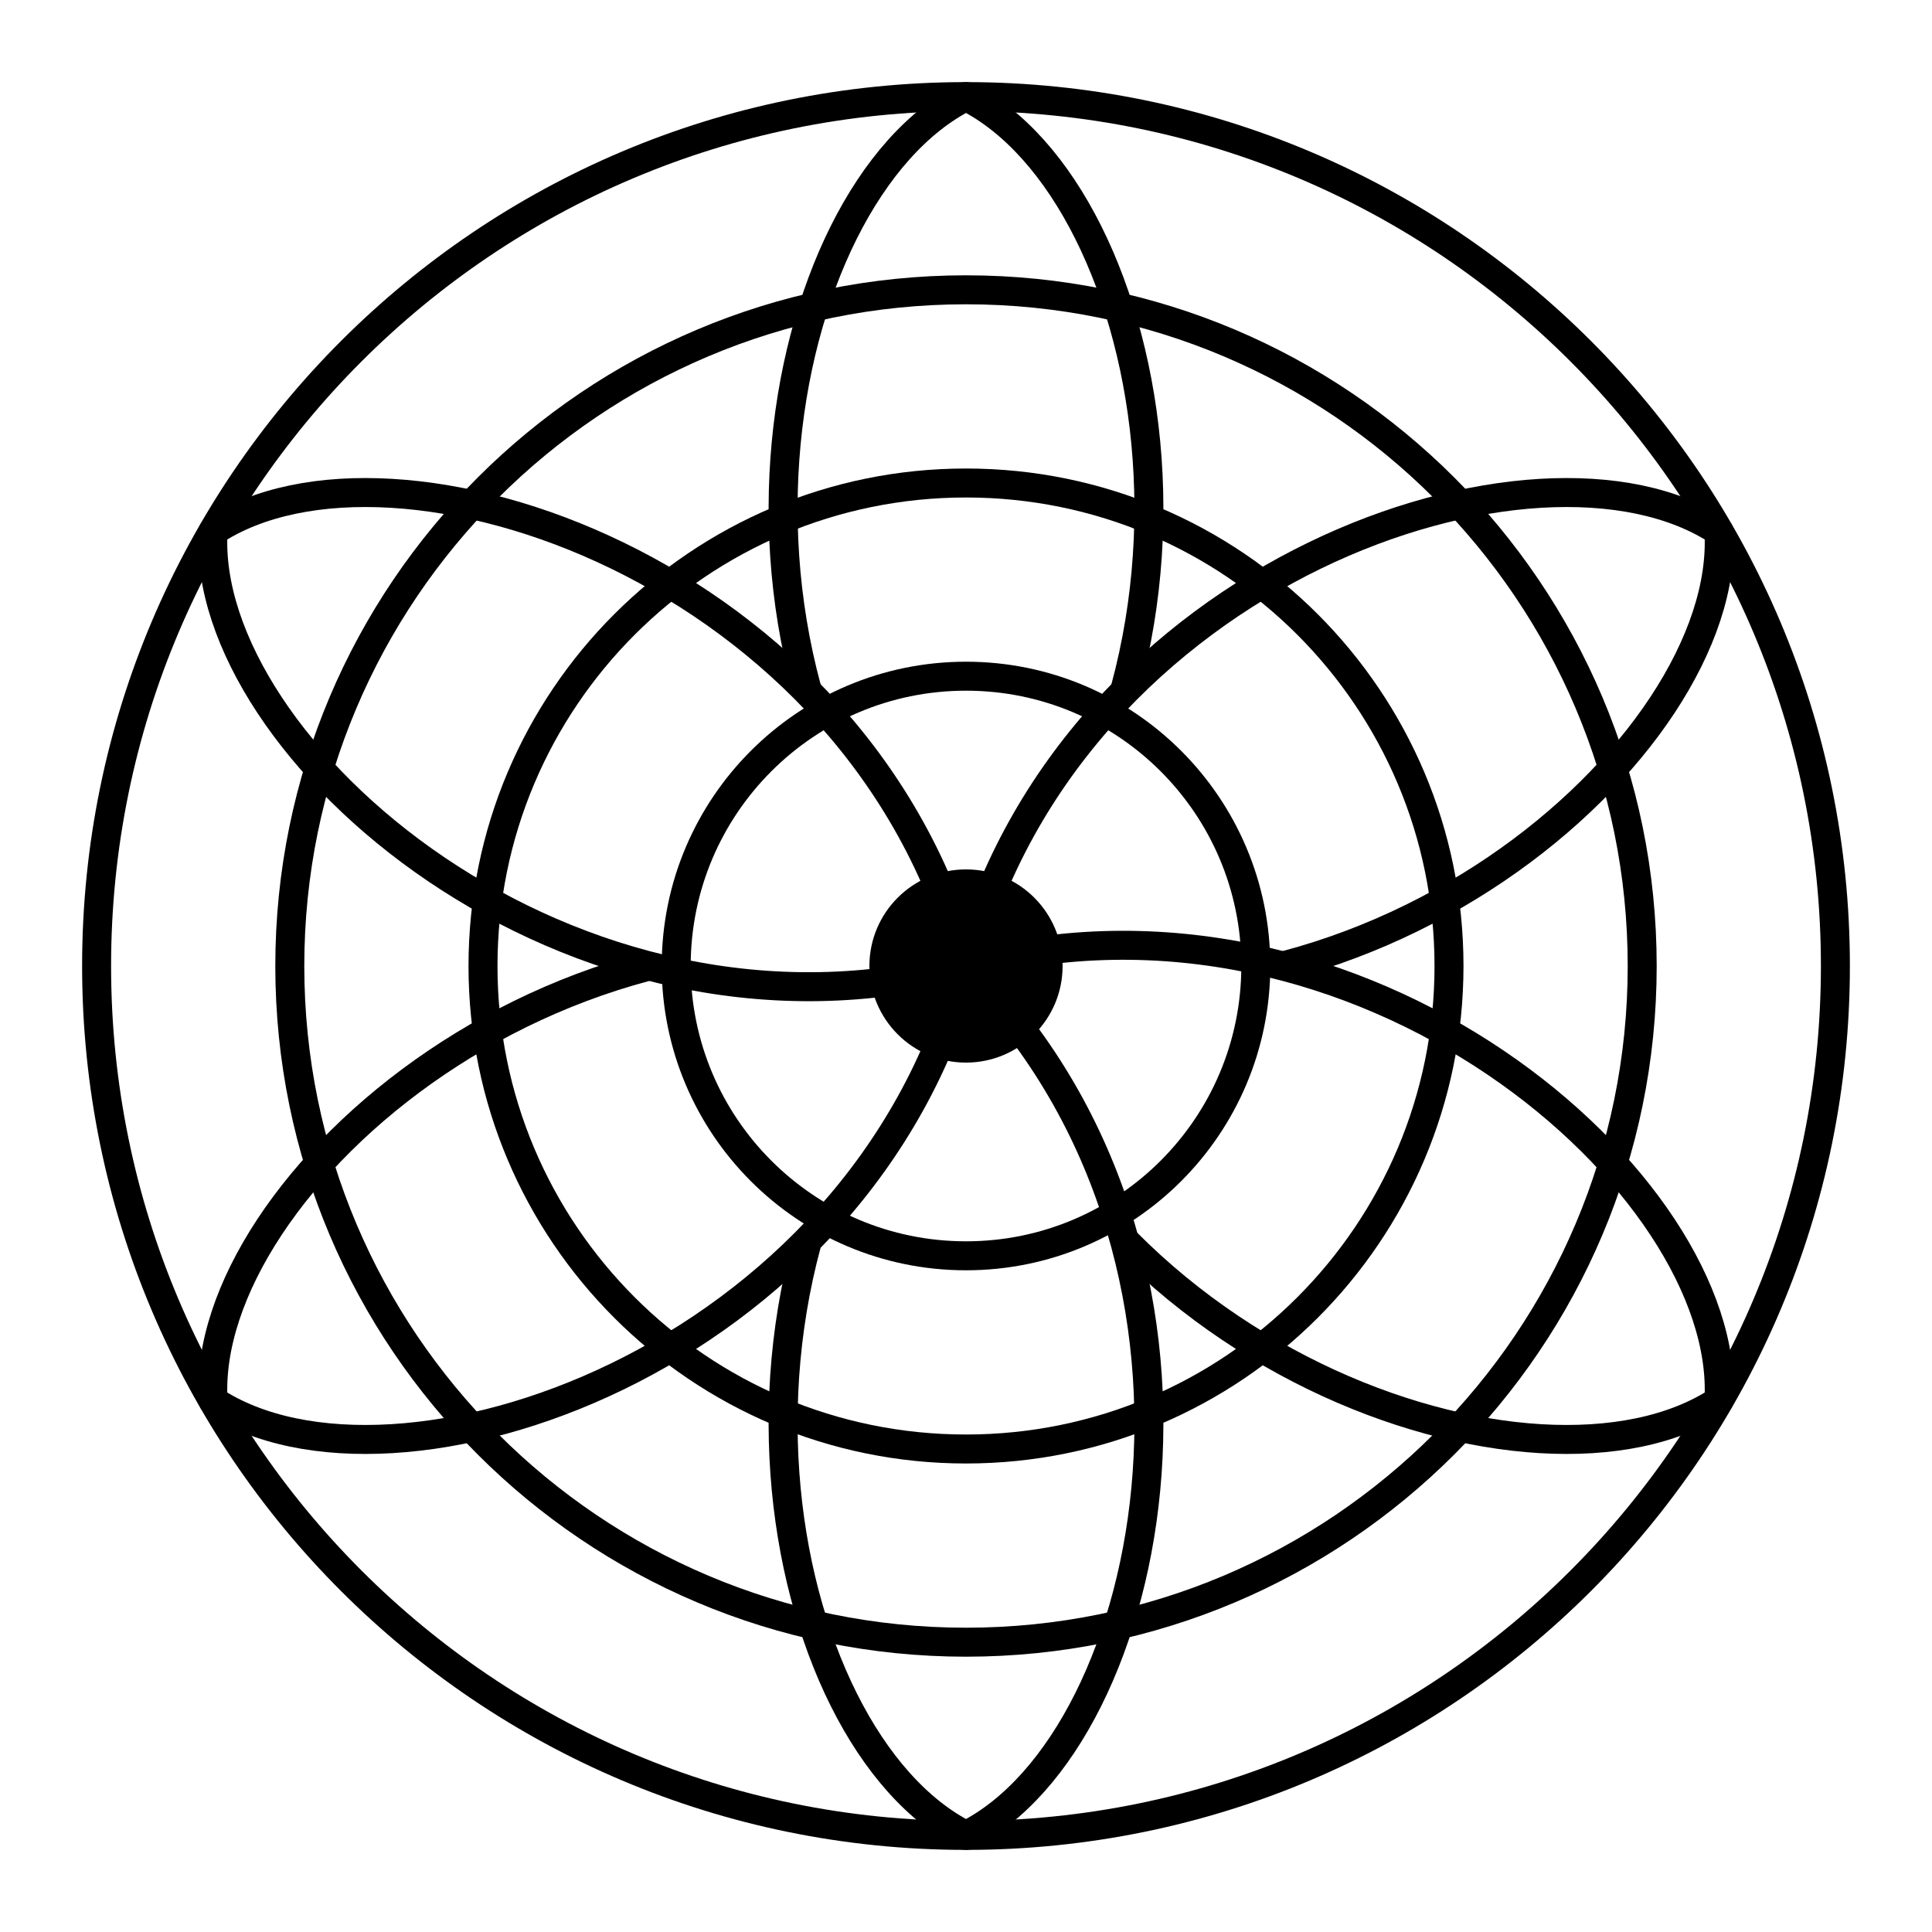
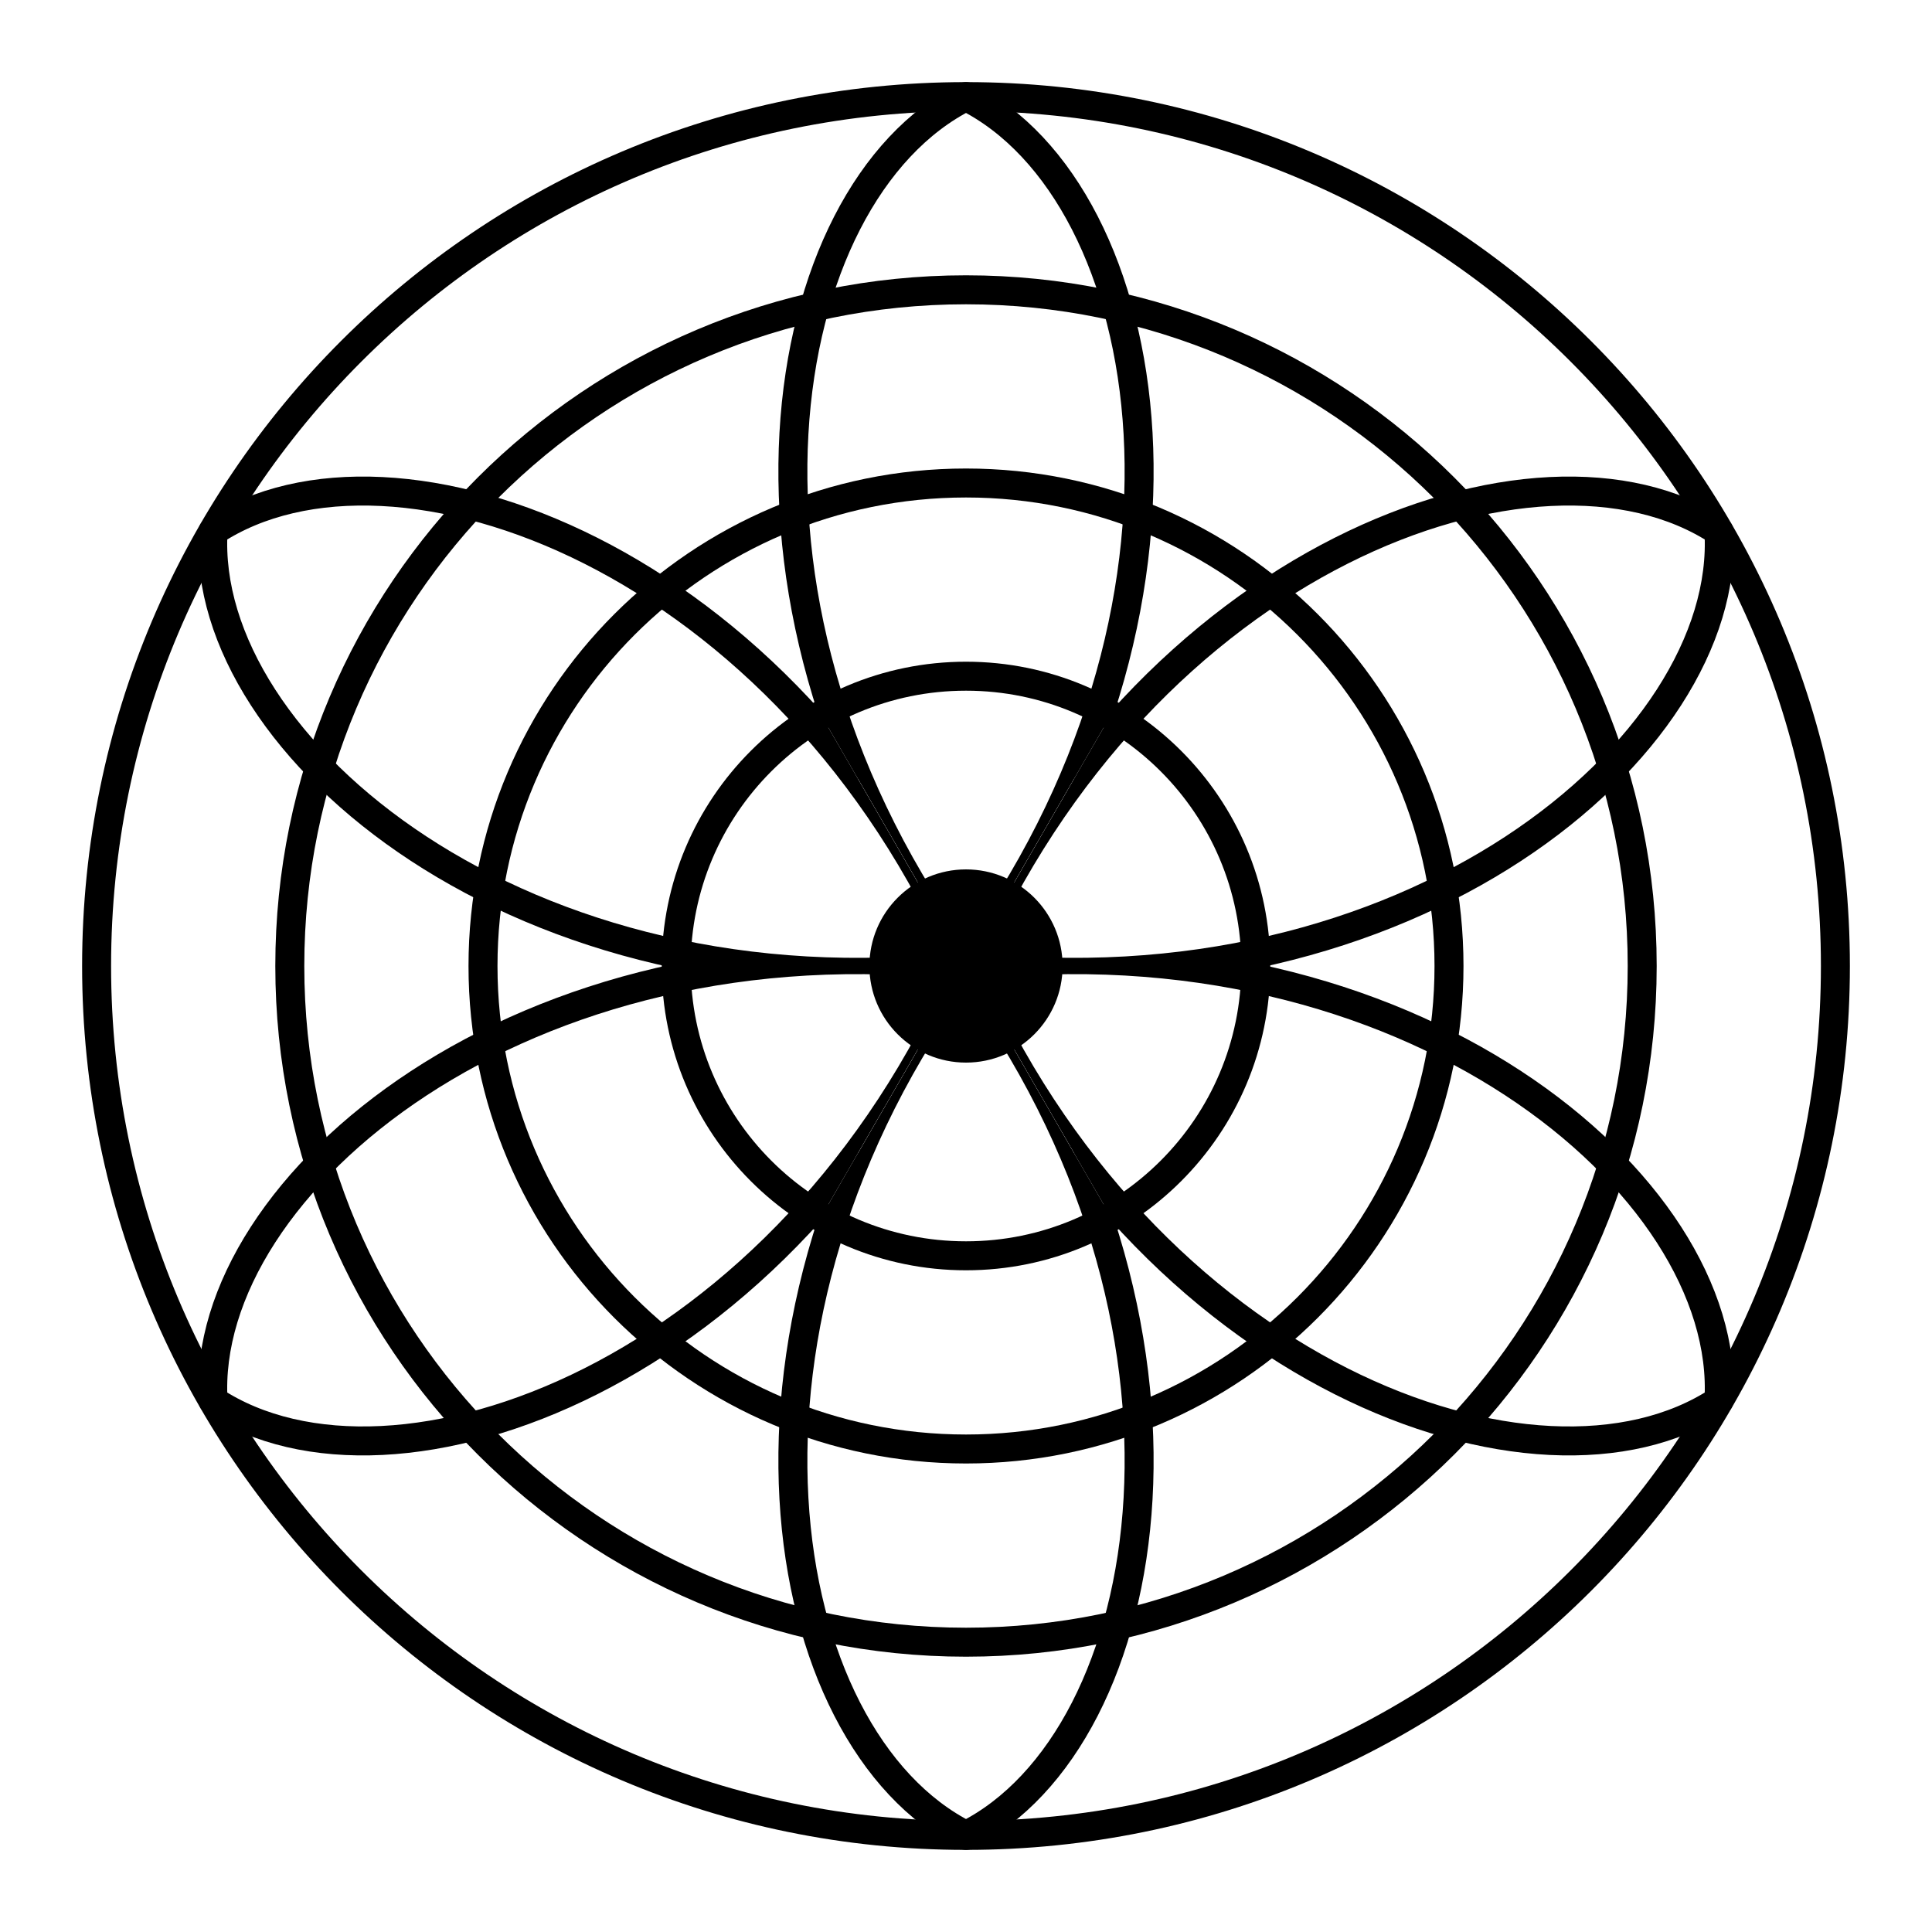
<svg xmlns="http://www.w3.org/2000/svg" viewBox="0 0 400 400">
  <defs>
-     <path id="minimalPetal" d="M 200,200 C 140,140 160,40 200,20 C 240,40 260,140 200,200 Z" fill="#ffffff" stroke="#000000" stroke-width="6" stroke-linejoin="round" />
+     <path id="minimalPetal" d="M 200,200 C 145,126 160,40 200,20 C 240,40 255,126 200,200 Z" fill="#ffffff" stroke="#000000" stroke-width="6" stroke-linejoin="round" />
+     <clipPath id="clip-petal-0" clipPathUnits="userSpaceOnUse">
+       <path d="M 200 200 L 75 -16.5 L 325 -16.5 Z" />
+     </clipPath>
+     <clipPath id="clip-petal-1" clipPathUnits="userSpaceOnUse">
+       <path d="M 200 200 L 75 -16.5 L 325 -16.5 Z" transform="rotate(60 200 200)" />
+     </clipPath>
+     <clipPath id="clip-petal-2" clipPathUnits="userSpaceOnUse">
+       <path d="M 200 200 L 75 -16.5 L 325 -16.5 Z" transform="rotate(120 200 200)" />
+     </clipPath>
+     <clipPath id="clip-petal-3" clipPathUnits="userSpaceOnUse">
+       <path d="M 200 200 L 75 -16.5 L 325 -16.5 Z" transform="rotate(180 200 200)" />
+     </clipPath>
+     <clipPath id="clip-petal-4" clipPathUnits="userSpaceOnUse">
+       <path d="M 200 200 L 75 -16.5 L 325 -16.5 Z" transform="rotate(240 200 200)" />
+     </clipPath>
+     <clipPath id="clip-petal-5" clipPathUnits="userSpaceOnUse">
+       <path d="M 200 200 L 75 -16.5 L 325 -16.5 Z" transform="rotate(300 200 200)" />
+     </clipPath>
  </defs>
  <rect width="400" height="400" fill="#ffffff" />
-   <use href="#minimalPetal" transform="rotate(0 200 200)" />
-   <use href="#minimalPetal" transform="rotate(60 200 200)" />
-   <use href="#minimalPetal" transform="rotate(120 200 200)" />
-   <use href="#minimalPetal" transform="rotate(180 200 200)" />
-   <use href="#minimalPetal" transform="rotate(240 200 200)" />
-   <use href="#minimalPetal" transform="rotate(300 200 200)" />
+   <g clip-path="url(#clip-petal-0)">
+     <use href="#minimalPetal" transform="rotate(0 200 200)" />
+   </g>
+   <g clip-path="url(#clip-petal-1)">
+     <use href="#minimalPetal" transform="rotate(60 200 200)" />
+   </g>
+   <g clip-path="url(#clip-petal-2)">
+     <use href="#minimalPetal" transform="rotate(120 200 200)" />
+   </g>
+   <g clip-path="url(#clip-petal-3)">
+     <use href="#minimalPetal" transform="rotate(180 200 200)" />
+   </g>
+   <g clip-path="url(#clip-petal-4)">
+     <use href="#minimalPetal" transform="rotate(240 200 200)" />
+   </g>
+   <g clip-path="url(#clip-petal-5)">
+     <use href="#minimalPetal" transform="rotate(300 200 200)" />
+   </g>
  <g stroke="#000000" stroke-width="6" fill="none">
    <circle cx="200" cy="200" r="180" />
    <circle cx="200" cy="200" r="140" />
    <circle cx="200" cy="200" r="100" />
    <circle cx="200" cy="200" r="60" />
  </g>
  <circle cx="200" cy="200" r="20" fill="#000000" />
</svg>
